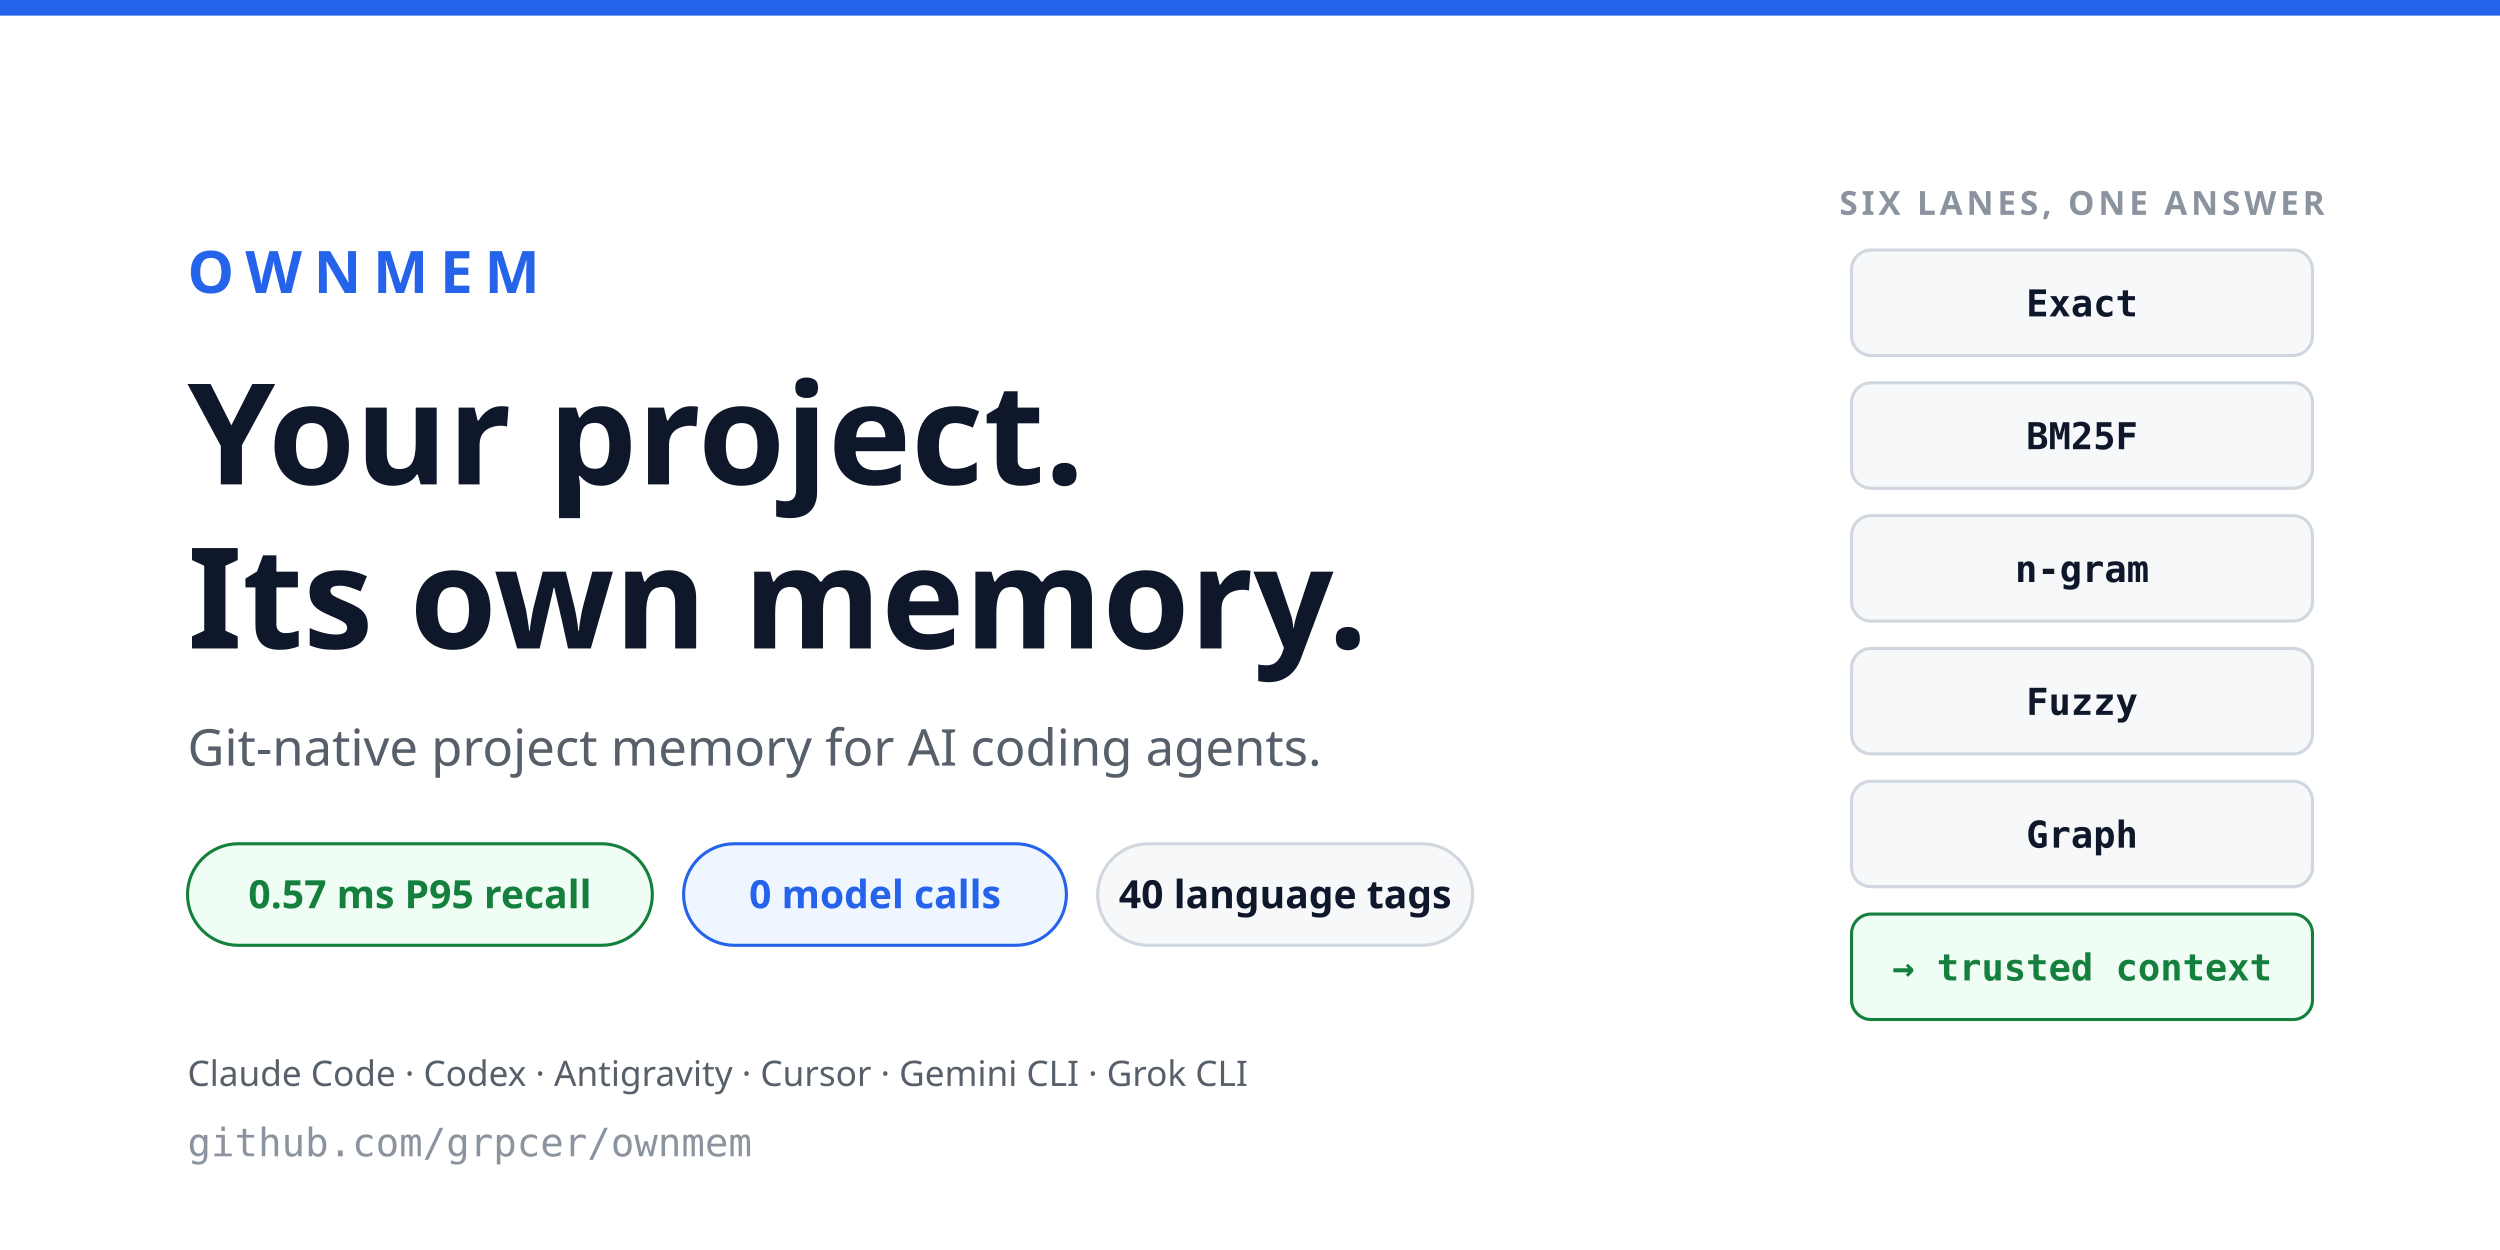
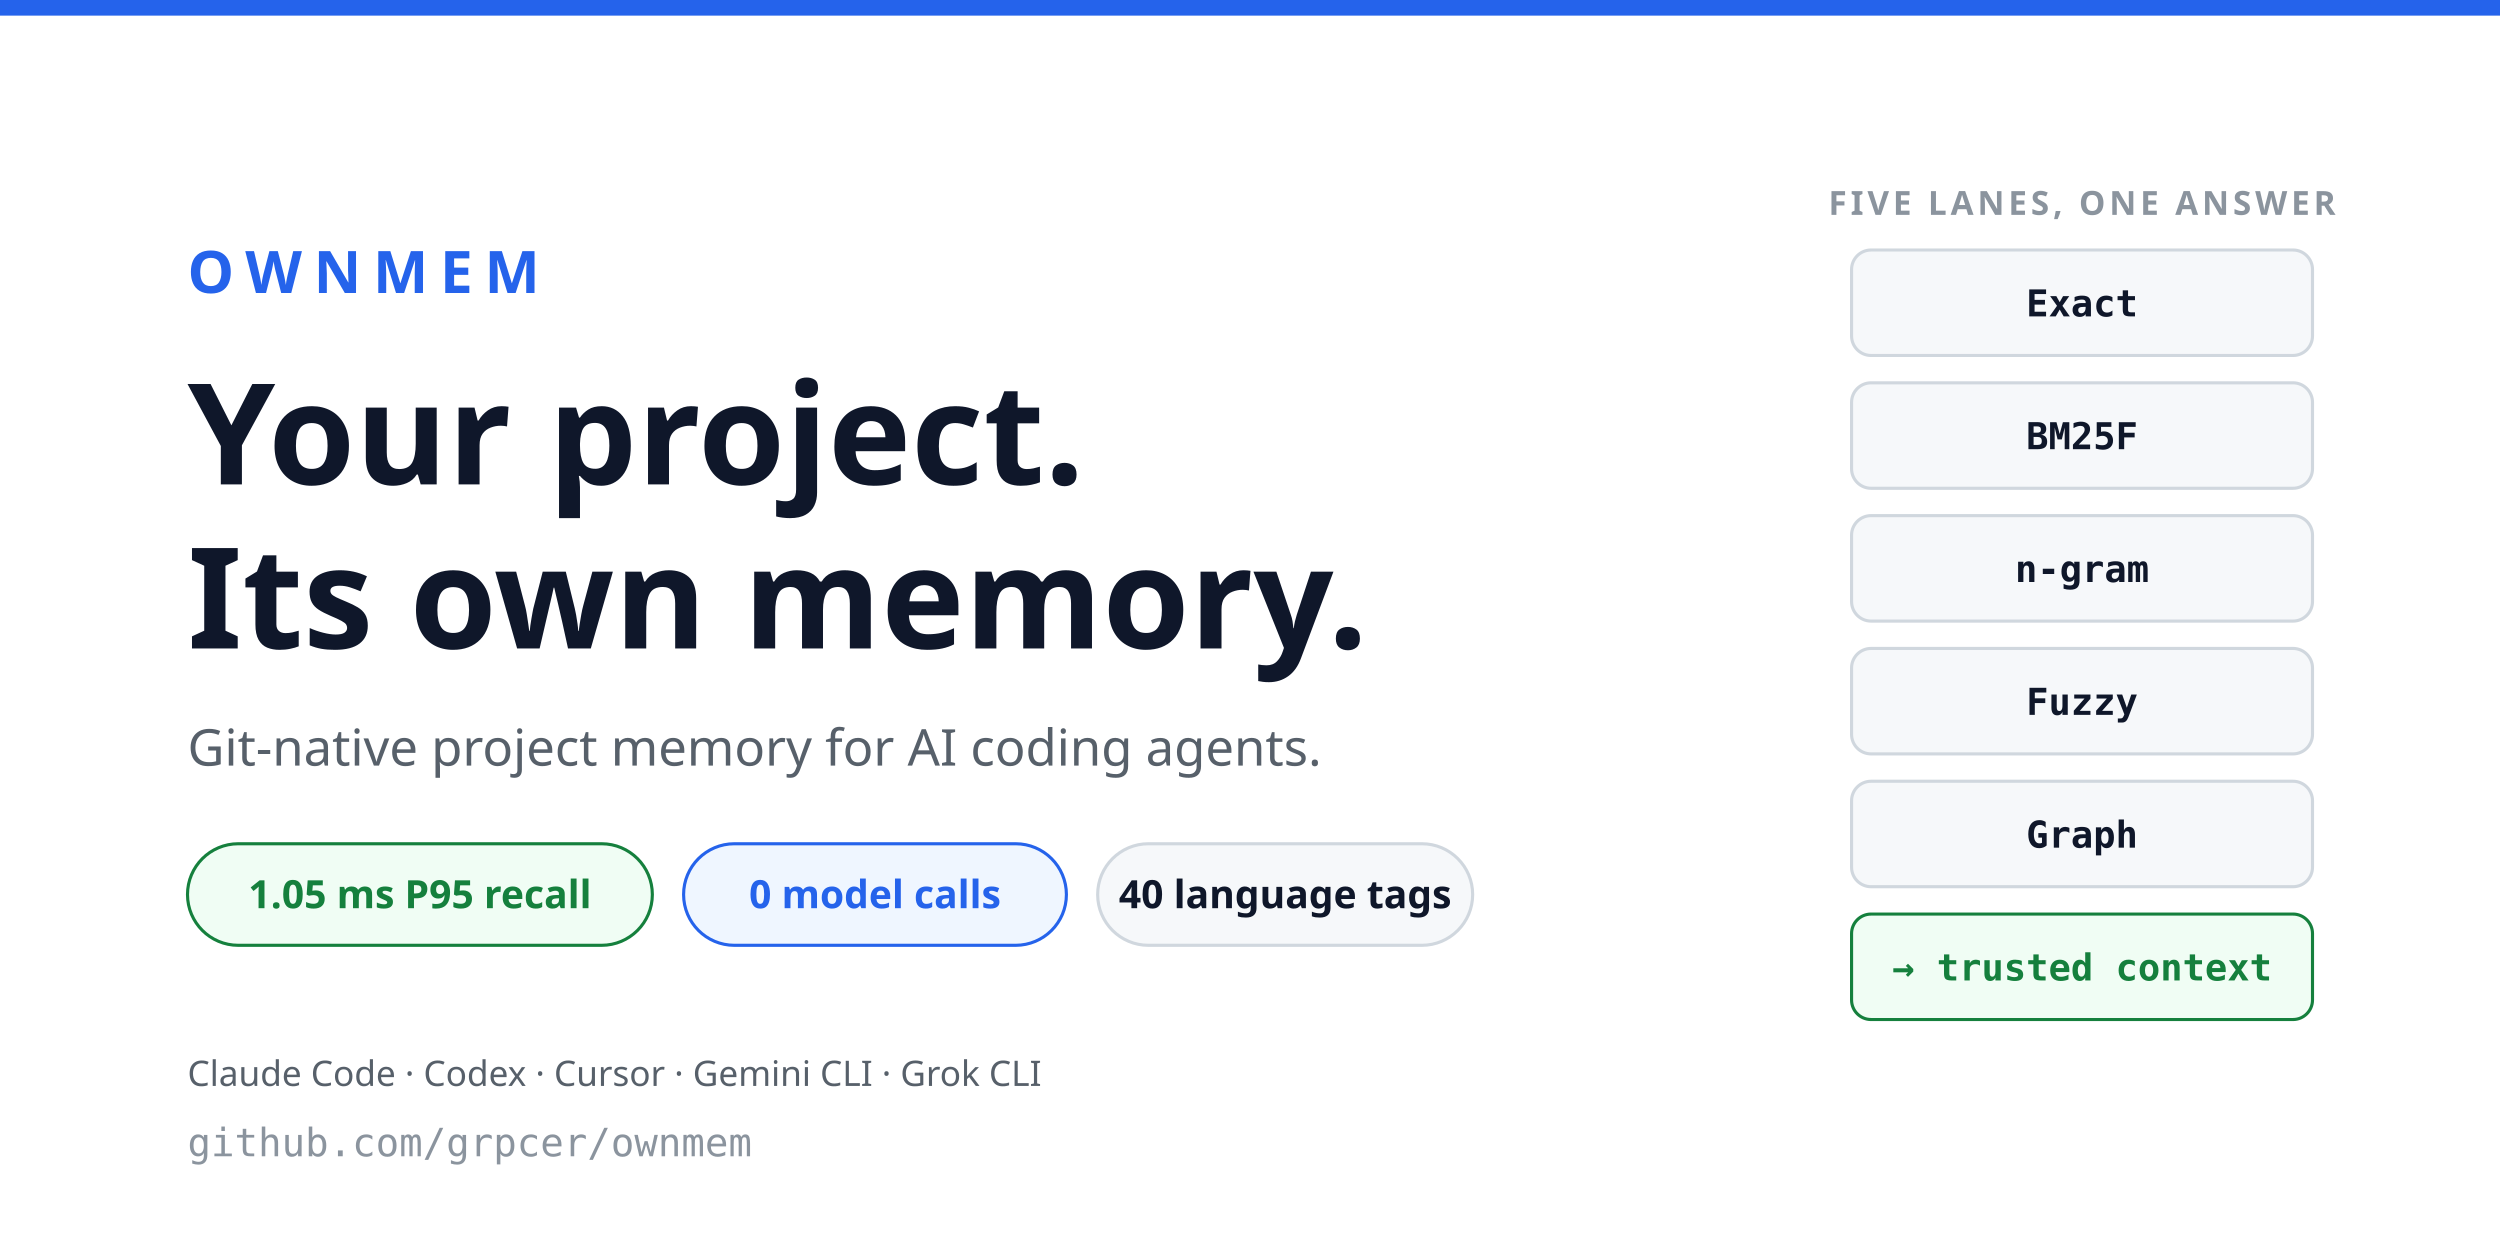
<svg xmlns="http://www.w3.org/2000/svg" viewBox="0 0 1280 640" role="img" aria-label="OwnMem — Git-native project memory for AI coding agents" font-family="-apple-system, BlinkMacSystemFont, 'Segoe UI', 'Noto Sans', 'Helvetica Neue', Arial, sans-serif">
  <rect width="1280" height="640" fill="#ffffff" />
  <rect x="0" y="0" width="1280" height="8" fill="#2563eb" />
  <text x="96" y="150" font-size="30" font-weight="600" letter-spacing="6" fill="#2563eb">OWNMEM</text>
  <text x="96" y="248" font-size="72" font-weight="700" fill="#0f172a">Your project.</text>
  <text x="96" y="332" font-size="72" font-weight="700" fill="#0f172a">Its own memory.</text>
  <text x="96" y="392" font-size="26" fill="#57606a">Git-native project memory for AI coding agents.</text>
  <g font-size="20" font-weight="650">
    <rect x="96" y="432" width="238" height="52" rx="26" fill="#f0fdf4" stroke="#15803d" stroke-width="1.6" />
-     <text x="215" y="465" text-anchor="middle" fill="#15803d">0.57 ms P95 recall</text>
+     <text x="215" y="465" text-anchor="middle" fill="#15803d">1.05 ms P95 recall</text>
    <rect x="350" y="432" width="196" height="52" rx="26" fill="#eff6ff" stroke="#2563eb" stroke-width="1.6" />
    <text x="448" y="465" text-anchor="middle" fill="#2563eb">0 model calls</text>
    <rect x="562" y="432" width="192" height="52" rx="26" fill="#f6f8fa" stroke="#d0d7de" stroke-width="1.6" />
    <text x="658" y="465" text-anchor="middle" fill="#0f172a">40 language tags</text>
  </g>
-   <text x="96" y="556" font-size="18" fill="#57606a">Claude Code · Codex · Antigravity · Cursor · Gemini CLI · Grok CLI</text>
+   <text x="96" y="556" font-size="18" fill="#57606a">Claude Code · Codex · Cursor · Gemini CLI · Grok CLI</text>
  <text x="96" y="592" font-size="20" font-family="ui-monospace, SFMono-Regular, Menlo, Consolas, monospace" fill="#8b949e">github.com/grpcer/ownmem</text>
  <g font-size="19" font-weight="600" font-family="ui-monospace, SFMono-Regular, Menlo, Consolas, monospace">
    <rect x="948" y="128" width="236" height="54" rx="10" fill="#f6f8fa" stroke="#d0d7de" stroke-width="1.6" />
    <text x="1066" y="162" text-anchor="middle" fill="#0f172a">Exact</text>
    <rect x="948" y="196" width="236" height="54" rx="10" fill="#f6f8fa" stroke="#d0d7de" stroke-width="1.6" />
    <text x="1066" y="230" text-anchor="middle" fill="#0f172a">BM25F</text>
    <rect x="948" y="264" width="236" height="54" rx="10" fill="#f6f8fa" stroke="#d0d7de" stroke-width="1.6" />
    <text x="1066" y="298" text-anchor="middle" fill="#0f172a">n-gram</text>
    <rect x="948" y="332" width="236" height="54" rx="10" fill="#f6f8fa" stroke="#d0d7de" stroke-width="1.6" />
    <text x="1066" y="366" text-anchor="middle" fill="#0f172a">Fuzzy</text>
    <rect x="948" y="400" width="236" height="54" rx="10" fill="#f6f8fa" stroke="#d0d7de" stroke-width="1.6" />
    <text x="1066" y="434" text-anchor="middle" fill="#0f172a">Graph</text>
    <rect x="948" y="468" width="236" height="54" rx="10" fill="#f0fdf4" stroke="#15803d" stroke-width="1.6" />
    <text x="1066" y="502" text-anchor="middle" fill="#15803d">→ trusted context</text>
  </g>
-   <text x="1066" y="110" text-anchor="middle" font-size="17" letter-spacing="2" font-weight="650" fill="#8b949e">SIX LANES, ONE ANSWER</text>
+   <text x="1066" y="110" text-anchor="middle" font-size="17" letter-spacing="2" font-weight="650" fill="#8b949e">FIVE LANES, ONE ANSWER</text>
</svg>
